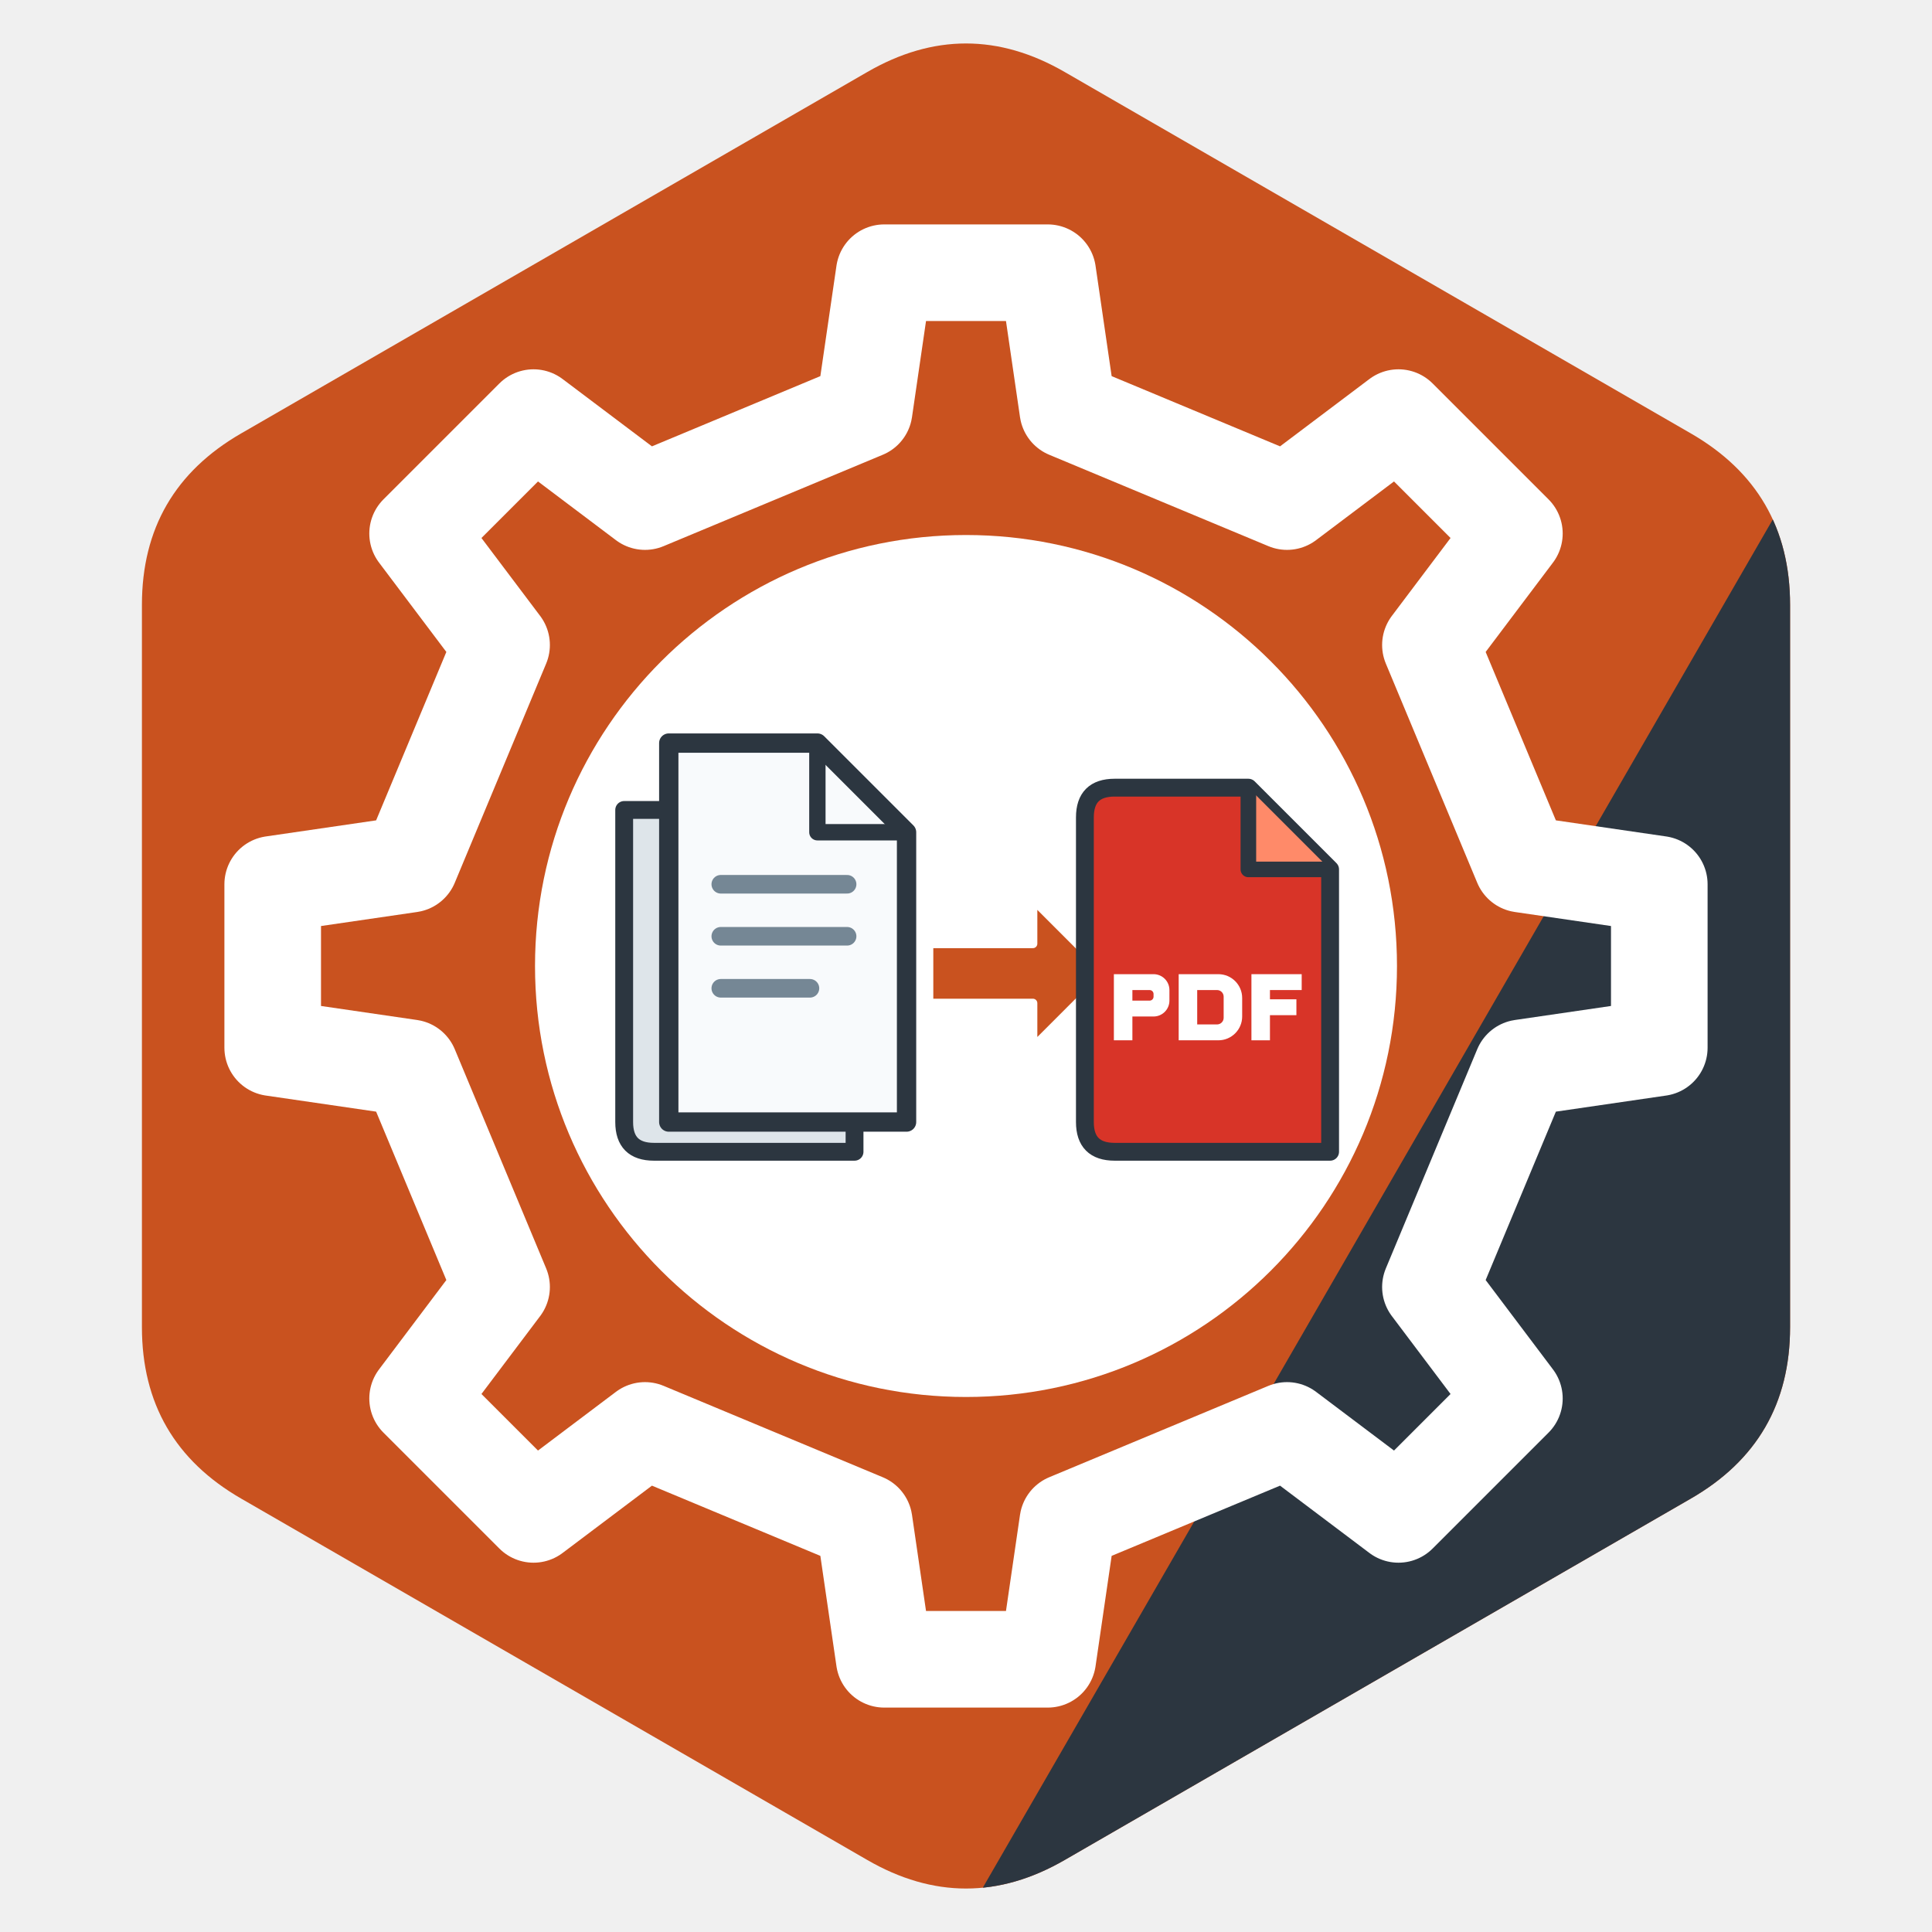
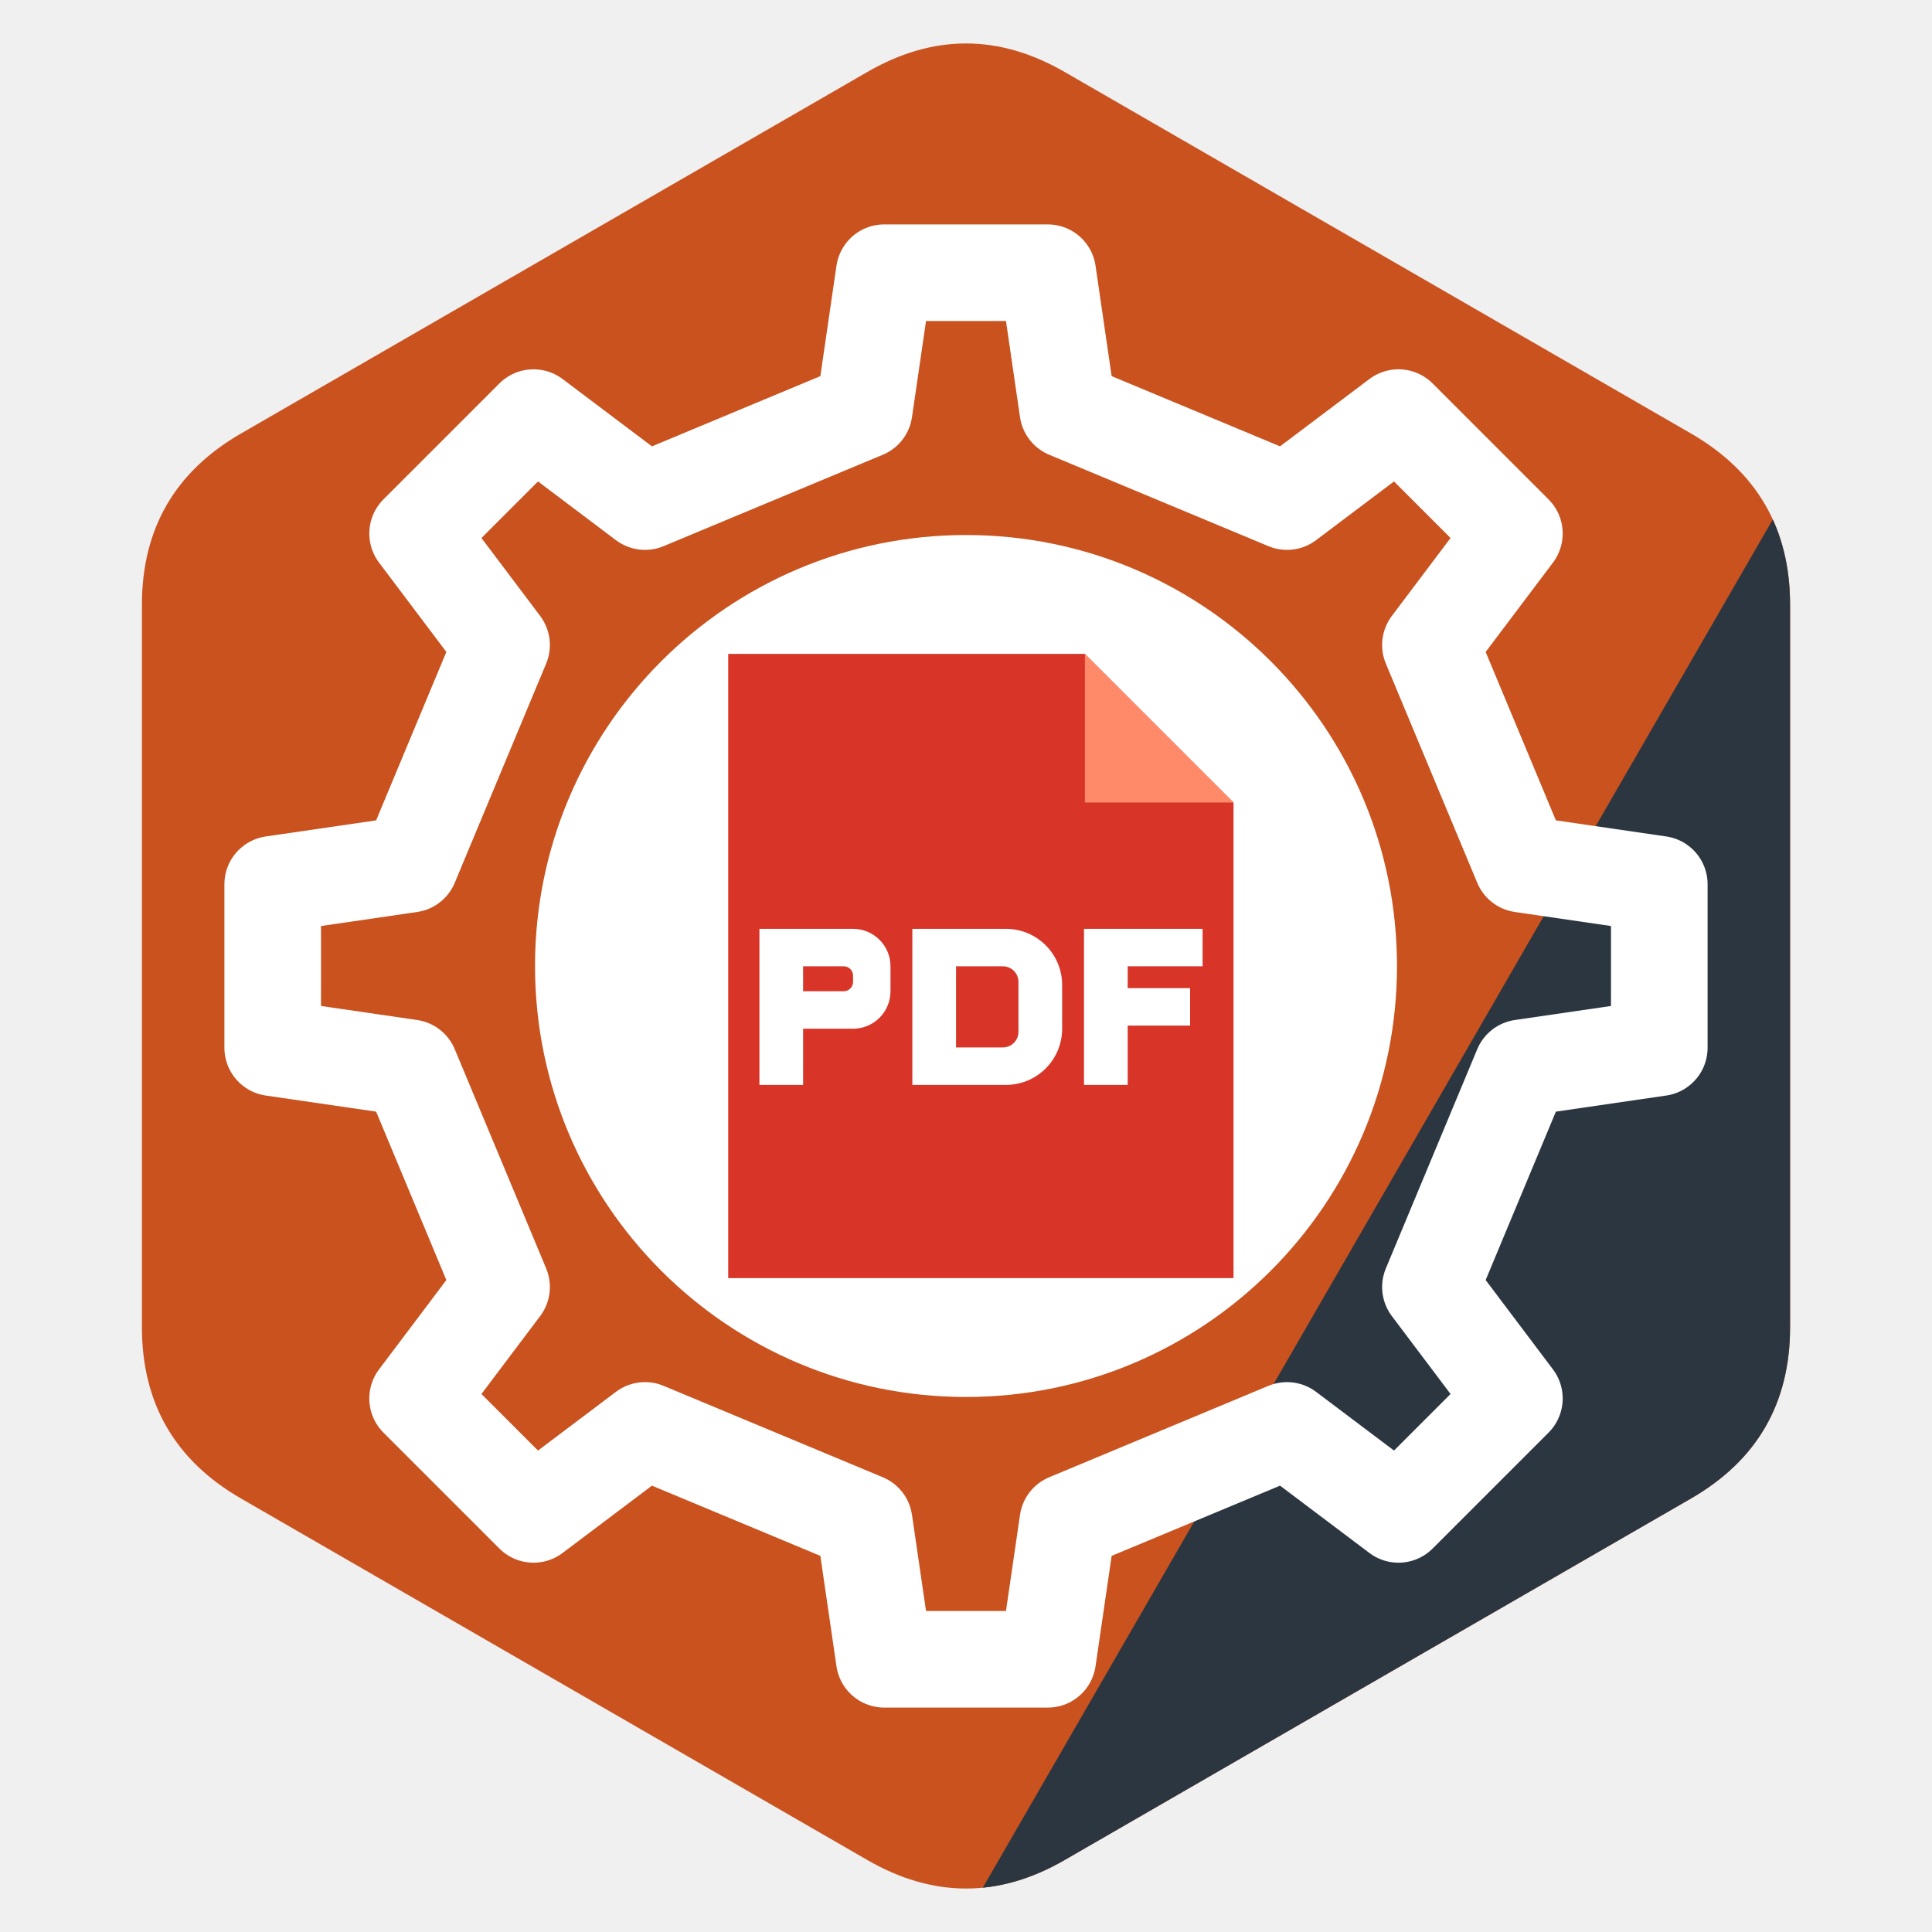
<svg xmlns="http://www.w3.org/2000/svg" viewBox="0 0 260 260" width="260" height="260">
  <clipPath id="hex">
    <path d="M116.7 9.7 Q130 2 143.3 9.7 L227.5 58.3 Q240.9 66 240.9 81.4 L240.9 178.6 Q240.9 194 227.5 201.7 L143.3 250.3 Q130 258 116.7 250.3 L32.5 201.7 Q19.1 194 19.1 178.6 L19.1 81.4 Q19.1 66 32.5 58.3Z" />
  </clipPath>
  <path d="M116.7 9.7 Q130 2 143.3 9.7 L227.5 58.3 Q240.9 66 240.9 81.4 L240.9 178.6 Q240.9 194 227.5 201.7 L143.3 250.3 Q130 258 116.7 250.3 L32.5 201.7 Q19.1 194 19.1 178.6 L19.1 81.4 Q19.1 66 32.5 58.3Z" fill="#C9521F" />
  <path clip-path="url(#hex)" d="M263 27.6 L463 27.6 L307.8 296.4 L107.8 296.4Z" fill="#2C3640" />
  <path d="M143.7 55.2 L141 36.7 L119 36.7 L116.3 55.2 L86.8 67.5 L71.8 56.2 L56.2 71.8 L67.5 86.8 L55.2 116.3 L36.7 119 L36.7 141 L55.2 143.7 L67.5 173.2 L56.2 188.2 L71.8 203.8 L86.8 192.5 L116.3 204.8 L119 223.3 L141 223.3 L143.7 204.8 L173.2 192.5 L188.2 203.8 L203.8 188.2 L192.5 173.2 L204.8 143.7 L223.3 141 L223.3 119 L204.8 116.3 L192.5 86.8 L203.8 71.8 L188.2 56.2 L173.2 67.5Z" fill="none" stroke="#FFFFFF" stroke-width="13" stroke-linejoin="round" />
  <circle cx="130" cy="130" r="58" fill="#FFFFFF" />
-   <g stroke-linejoin="round" stroke-linecap="round">
-     <path d="M84 109V151Q84 155 88 155H115V109Z" fill="#DEE5EA" stroke="#2C3640" stroke-width="2.4" />
-     <path d="M90 100V151H122V112L110 100Z" fill="#F8FAFC" stroke="#2C3640" stroke-width="2.6" />
-     <path d="M110 100V112H122" fill="none" stroke="#2C3640" stroke-width="2.2" />
-     <path d="M97 119H114M97 126H114M97 133H109" stroke="#758795" stroke-width="2.5" />
-     <path d="M125 127H139L139 121L149 131L139 141V135H125Z" fill="#C9521F" stroke="#FFFFFF" stroke-width="1.2" />
-     <path d="M150 106H168L179 117V155H150Q146 155 146 151V110Q146 106 150 106Z" fill="#D83428" stroke="#2C3640" stroke-width="2.4" />
-     <path d="M168 106V117H179" fill="#FF8A69" stroke="#2C3640" stroke-width="2.1" />
-   </g>
-   <g transform="translate(149.9 131.1) scale(0.089)">
+   <path d="M98 88H146L166 108V172H98Z" fill="#D83428" />
+   <path d="M146 88V108H166Z" fill="#FF8A69" />
+   <g transform="translate(102.2 125) scale(0.21)">
    <g transform="translate(0 0)" fill="#FFFFFF" fill-rule="evenodd">
      <path transform="translate(0 0)" d="M0 0H60A24 24 0 0 1 84 24V40A24 24 0 0 1 60 64H28V100H0ZM28 24V40H54A6 6 0 0 0 60 34V30A6 6 0 0 0 54 24Z" />
      <path transform="translate(98 0)" d="M0 0H60A36 36 0 0 1 96 36V64A36 36 0 0 1 60 100H0ZM28 24V76H58A10 10 0 0 0 68 66V34A10 10 0 0 0 58 24Z" />
      <path transform="translate(208 0)" d="M0 0H76V24H28V38H68V62H28V100H0Z" />
    </g>
  </g>
</svg>
